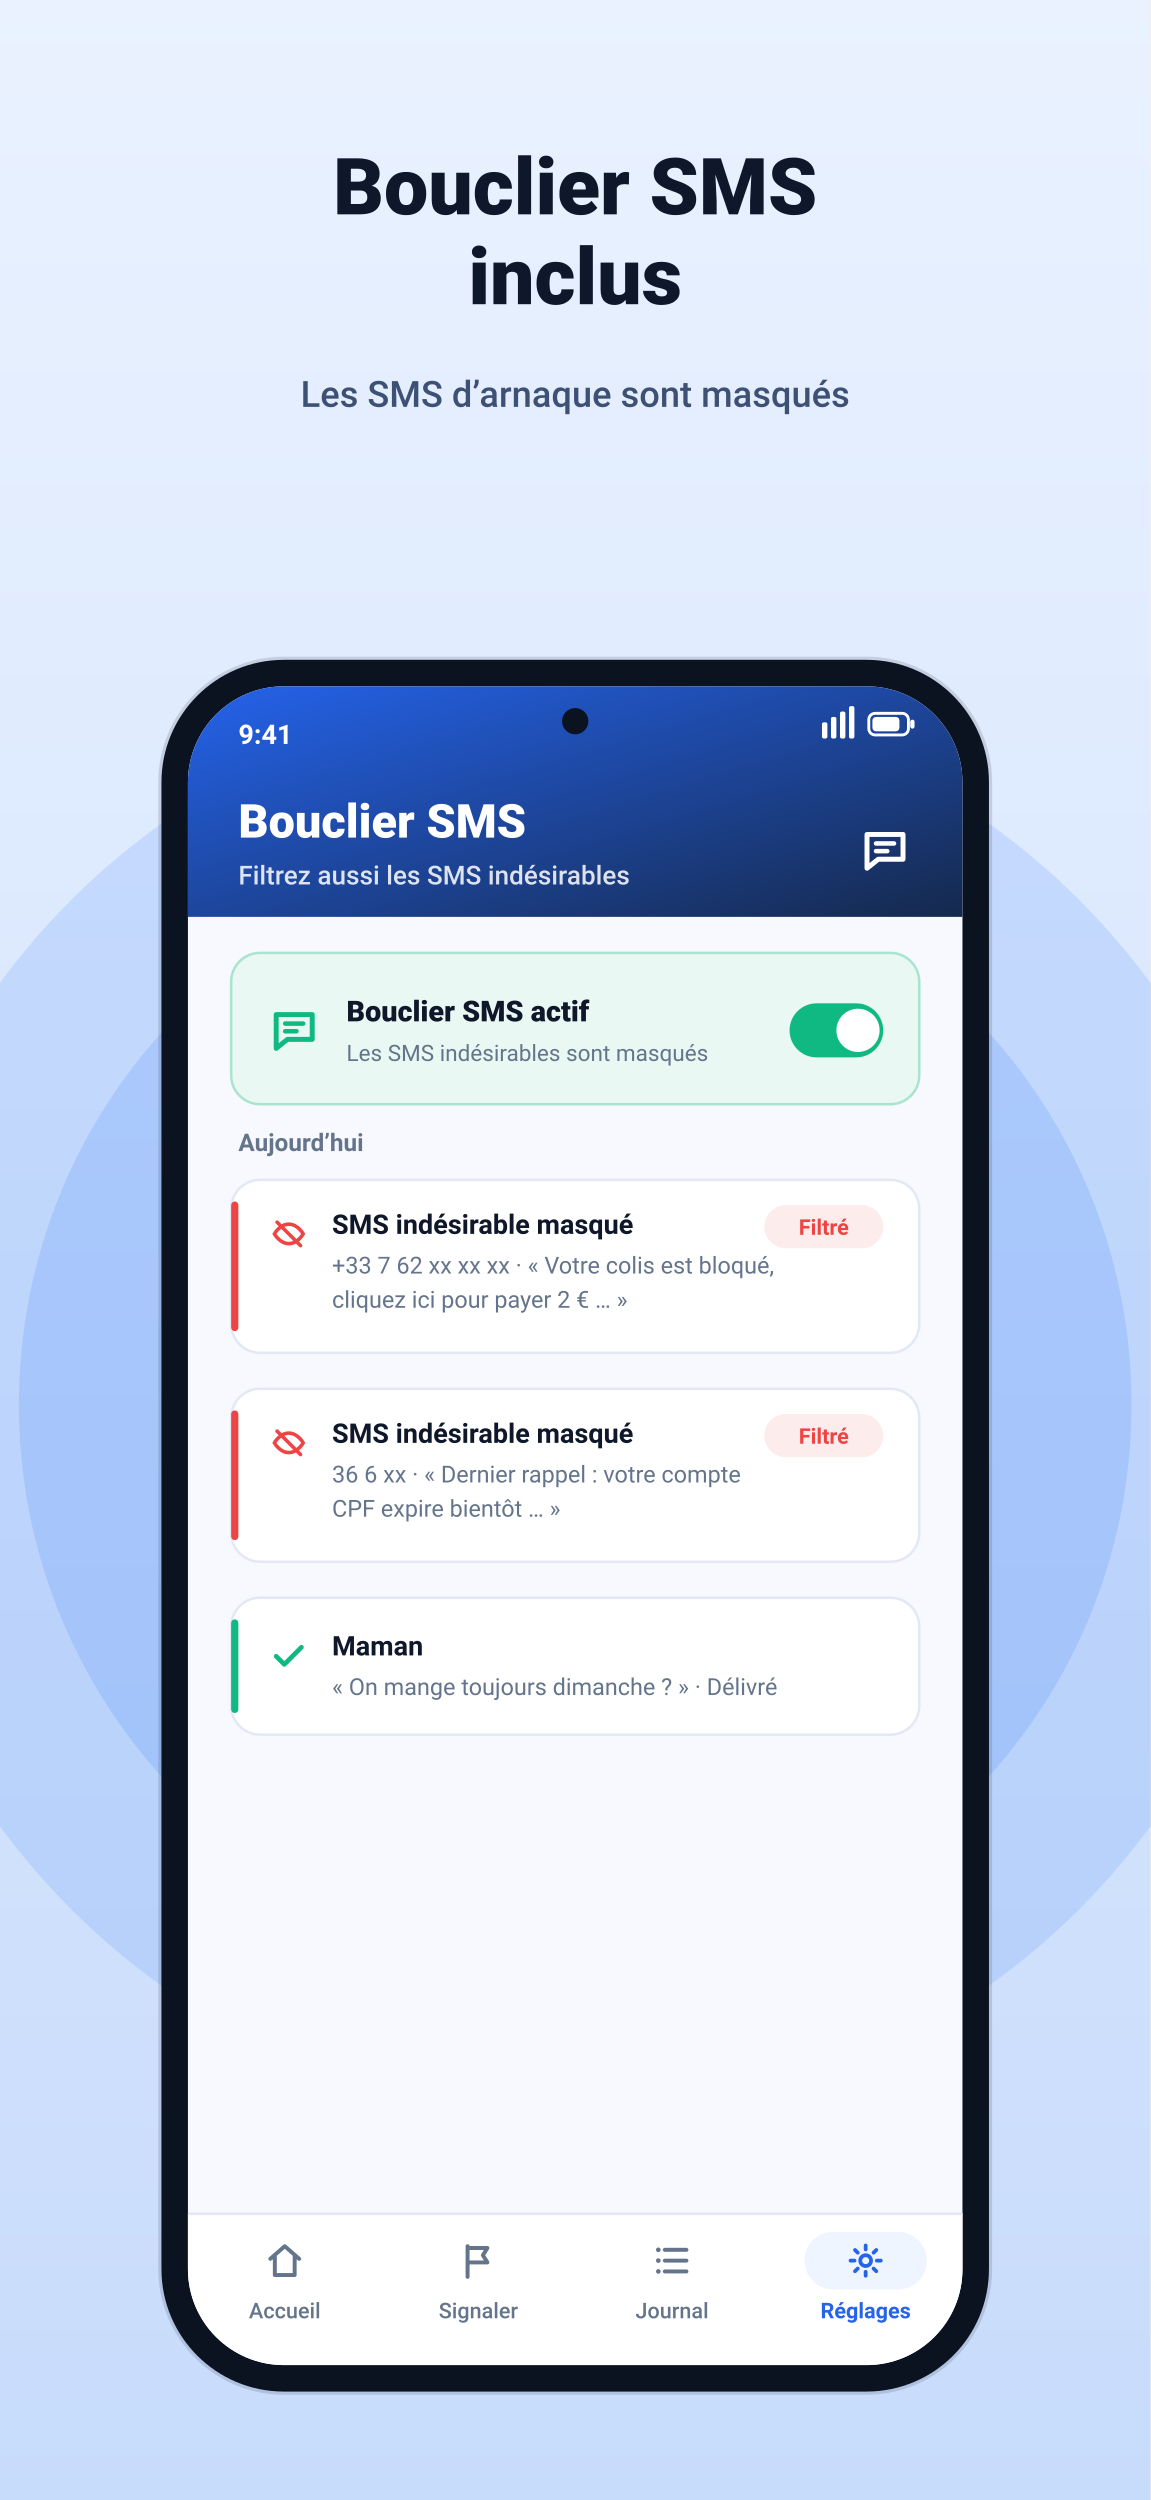
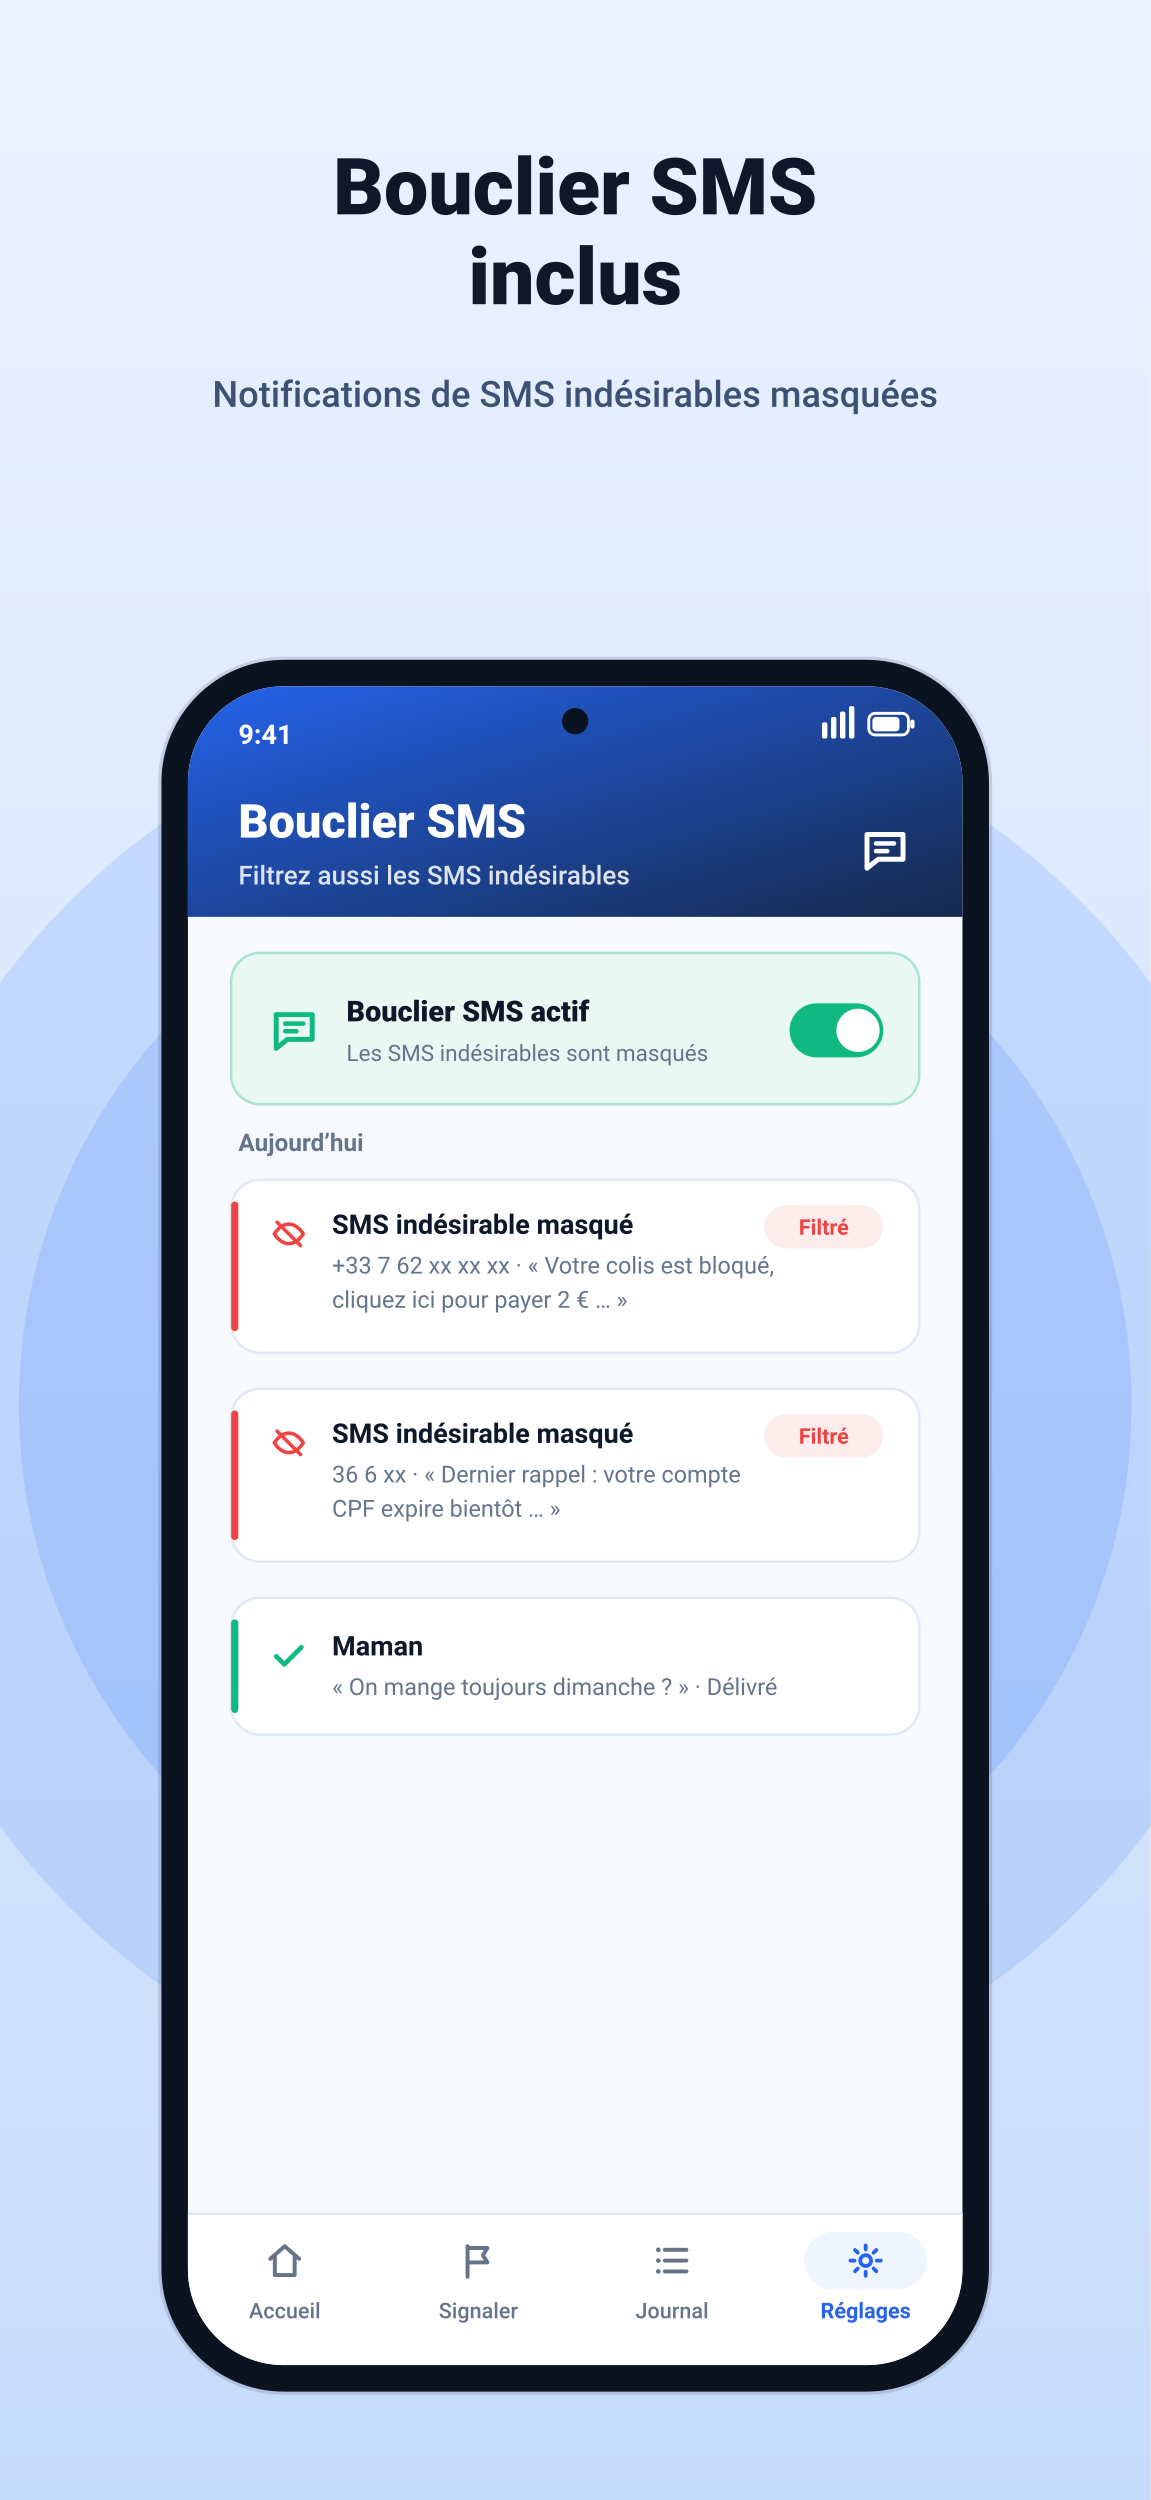
<svg xmlns="http://www.w3.org/2000/svg" width="1080" height="2347" viewBox="0 0 1080 2347">
  <defs>
    <linearGradient id="hdr" x1="0" y1="0" x2="1" y2="1">
      <stop offset="0" stop-color="#2563EB" />
      <stop offset="1" stop-color="#15294D" />
    </linearGradient>
    <linearGradient id="call" x1="0" y1="0" x2="0" y2="1">
      <stop offset="0" stop-color="#1E3A6E" />
      <stop offset="1" stop-color="#101F3C" />
    </linearGradient>
    <linearGradient id="gauge" x1="0" y1="0" x2="1" y2="0">
      <stop offset="0" stop-color="#F59E0B" />
      <stop offset="1" stop-color="#EF4444" />
    </linearGradient>
    <linearGradient id="bgLight" x1="0" y1="0" x2="0" y2="1">
      <stop offset="0" stop-color="#EAF2FF" />
      <stop offset="1" stop-color="#C7DBFB" />
    </linearGradient>
    <linearGradient id="bgNight" x1="0" y1="0" x2="1" y2="1">
      <stop offset="0" stop-color="#1B2A4A" />
      <stop offset="1" stop-color="#131F38" />
    </linearGradient>
    <linearGradient id="bgBlue" x1="0" y1="0" x2="1" y2="1">
      <stop offset="0" stop-color="#2563EB" />
      <stop offset="1" stop-color="#1D4ED8" />
    </linearGradient>
  </defs>
  <rect width="1080" height="2347" fill="url(#bgLight)" />
  <circle cx="540" cy="1318.624" r="669.6" fill="#3B82F6" opacity="0.16" />
  <circle cx="540" cy="1318.624" r="522.288" fill="#3B82F6" opacity="0.18" />
  <circle cx="540" cy="1318.624" r="374.976" fill="#3B82F6" opacity="0.20" />
  <text x="540" y="201.24" font-family="'Helvetica Neue', 'Segoe UI', Roboto, Arial, sans-serif" font-size="74" font-weight="800" fill="#0F172A" text-anchor="middle">Bouclier SMS</text>
  <text x="540" y="285.6" font-family="'Helvetica Neue', 'Segoe UI', Roboto, Arial, sans-serif" font-size="74" font-weight="800" fill="#0F172A" text-anchor="middle">inclus</text>
-   <text x="540" y="381.96" font-family="'Helvetica Neue', 'Segoe UI', Roboto, Arial, sans-serif" font-size="34" font-weight="500" fill="#3D5175" text-anchor="middle">Les SMS d’arnaque sont masqués</text>
+   <text x="540" y="381.96" font-family="'Helvetica Neue', 'Segoe UI', Roboto, Arial, sans-serif" font-size="34" font-weight="500" fill="#3D5175" text-anchor="middle">Notifications de SMS indésirables masquées</text>
  <g>
    <rect x="148.57" y="616.45" width="782.86" height="1631.755" rx="117.975" fill="#0F172A" opacity="0.14" />
    <rect x="151.57" y="619.45" width="776.86" height="1625.755" rx="114.975" fill="#0B1220" />
    <clipPath id="scr152x619">
      <rect x="176.43" y="644.31" width="727.141" height="1576.036" rx="90.116" />
    </clipPath>
    <g clip-path="url(#scr152x619)">
      <svg x="176.43" y="644.31" width="727.141" height="1576.036" viewBox="0 0 430 932" preserveAspectRatio="xMidYMin slice">
        <rect width="430" height="932" fill="#F7F9FE" />
        <rect x="0" y="0" width="430" height="128" fill="url(#hdr)" />
        <text x="28" y="32" font-family="'Helvetica Neue', 'Segoe UI', Roboto, Arial, sans-serif" font-size="15" font-weight="600" fill="#FFFFFF" text-anchor="start">9:41</text>
        <g fill="#FFFFFF">
          <rect x="352" y="20" width="3" height="9" rx="1" />
          <rect x="357" y="17" width="3" height="12" rx="1" />
          <rect x="362" y="14" width="3" height="15" rx="1" />
          <rect x="367" y="11" width="3" height="18" rx="1" />
          <rect x="378" y="15" width="22" height="12" rx="3.5" fill="none" stroke="#FFFFFF" stroke-width="1.6" />
          <rect x="380" y="17" width="15" height="8" rx="2" />
          <rect x="401" y="18.5" width="2.4" height="5" rx="1.2" />
        </g>
        <text x="28" y="84" font-family="'Helvetica Neue', 'Segoe UI', Roboto, Arial, sans-serif" font-size="26" font-weight="800" fill="#FFFFFF" text-anchor="start">Bouclier SMS</text>
        <text x="28" y="110" font-family="'Helvetica Neue', 'Segoe UI', Roboto, Arial, sans-serif" font-size="14.5" font-weight="500" fill="#FFFFFF" text-anchor="start" fill-opacity="0.85">Filtrez aussi les SMS indésirables</text>
        <g transform="translate(372,76) scale(1.25)" stroke="#FFFFFF" fill="#FFFFFF">
          <path d="M4 5h16v11H9l-5 4z" fill="none" stroke-width="2.2" stroke-linejoin="round" />
          <path d="M8 9h8M8 12.4h5" stroke-width="2" stroke-linecap="round" />
        </g>
        <rect x="24" y="148" width="382" height="84" rx="16" fill="#E9F8F2" stroke="#A9E4CE" stroke-width="1.4" />
        <g transform="translate(44,176) scale(1.25)" stroke="#10B981" fill="#10B981">
          <path d="M4 5h16v11H9l-5 4z" fill="none" stroke-width="2.2" stroke-linejoin="round" />
          <path d="M8 9h8M8 12.4h5" stroke-width="2" stroke-linecap="round" />
        </g>
        <text x="88" y="186" font-family="'Helvetica Neue', 'Segoe UI', Roboto, Arial, sans-serif" font-size="16" font-weight="800" fill="#0F172A" text-anchor="start">Bouclier SMS actif</text>
        <text x="88" y="208" font-family="'Helvetica Neue', 'Segoe UI', Roboto, Arial, sans-serif" font-size="12.5" font-weight="400" fill="#64748B" text-anchor="start">Les SMS indésirables sont masqués</text>
        <rect x="334" y="176" width="52" height="30" rx="15" fill="#10B981" />
        <circle cx="372" cy="191" r="12" fill="#FFFFFF" />
        <text x="28" y="258" font-family="'Helvetica Neue', 'Segoe UI', Roboto, Arial, sans-serif" font-size="13.5" font-weight="700" fill="#64748B" text-anchor="start">Aujourd’hui</text>
        <rect x="24" y="274" width="382" height="96" rx="16" fill="#FFFFFF" stroke="#E2E8F5" stroke-width="1.4" />
        <rect x="24" y="286" width="4" height="72" rx="2" fill="#EF4444" />
        <g transform="translate(44,292) scale(1)" stroke="#EF4444" fill="#EF4444">
          <path d="M4 12s3-5.4 8-5.4S20 12 20 12s-3 5.4-8 5.4S4 12 4 12z" fill="none" stroke-width="2" />
          <path d="M5.5 5.5l13 13" stroke-width="2" stroke-linecap="round" />
        </g>
        <text x="80" y="304" font-family="'Helvetica Neue', 'Segoe UI', Roboto, Arial, sans-serif" font-size="15" font-weight="700" fill="#0F172A" text-anchor="start">SMS indésirable masqué</text>
        <text x="80" y="326" font-family="'Helvetica Neue', 'Segoe UI', Roboto, Arial, sans-serif" font-size="13" font-weight="400" fill="#64748B" text-anchor="start">+33 7 62 xx xx xx · « Votre colis est bloqué,</text>
        <text x="80" y="345" font-family="'Helvetica Neue', 'Segoe UI', Roboto, Arial, sans-serif" font-size="13" font-weight="400" fill="#64748B" text-anchor="start">cliquez ici pour payer 2 € … »</text>
        <rect x="320" y="288" width="66" height="24" rx="12" fill="#FDECEC" />
        <text x="353" y="304.5" font-family="'Helvetica Neue', 'Segoe UI', Roboto, Arial, sans-serif" font-size="12" font-weight="700" fill="#EF4444" text-anchor="middle">Filtré</text>
        <rect x="24" y="390" width="382" height="96" rx="16" fill="#FFFFFF" stroke="#E2E8F5" stroke-width="1.4" />
        <rect x="24" y="402" width="4" height="72" rx="2" fill="#EF4444" />
        <g transform="translate(44,408) scale(1)" stroke="#EF4444" fill="#EF4444">
          <path d="M4 12s3-5.4 8-5.4S20 12 20 12s-3 5.4-8 5.4S4 12 4 12z" fill="none" stroke-width="2" />
          <path d="M5.5 5.5l13 13" stroke-width="2" stroke-linecap="round" />
        </g>
        <text x="80" y="420" font-family="'Helvetica Neue', 'Segoe UI', Roboto, Arial, sans-serif" font-size="15" font-weight="700" fill="#0F172A" text-anchor="start">SMS indésirable masqué</text>
        <text x="80" y="442" font-family="'Helvetica Neue', 'Segoe UI', Roboto, Arial, sans-serif" font-size="13" font-weight="400" fill="#64748B" text-anchor="start">36 6 xx · « Dernier rappel : votre compte</text>
        <text x="80" y="461" font-family="'Helvetica Neue', 'Segoe UI', Roboto, Arial, sans-serif" font-size="13" font-weight="400" fill="#64748B" text-anchor="start">CPF expire bientôt … »</text>
        <rect x="320" y="404" width="66" height="24" rx="12" fill="#FDECEC" />
        <text x="353" y="420.5" font-family="'Helvetica Neue', 'Segoe UI', Roboto, Arial, sans-serif" font-size="12" font-weight="700" fill="#EF4444" text-anchor="middle">Filtré</text>
        <rect x="24" y="506" width="382" height="76" rx="16" fill="#FFFFFF" stroke="#E2E8F5" stroke-width="1.4" />
        <rect x="24" y="518" width="4" height="52" rx="2" fill="#10B981" />
        <g transform="translate(44,526) scale(1)" stroke="#10B981" fill="#10B981">
          <path d="M5 12.5l4.5 4.5L19 7.5" fill="none" stroke-width="2.6" stroke-linecap="round" stroke-linejoin="round" />
        </g>
        <text x="80" y="538" font-family="'Helvetica Neue', 'Segoe UI', Roboto, Arial, sans-serif" font-size="15" font-weight="700" fill="#0F172A" text-anchor="start">Maman</text>
        <text x="80" y="560" font-family="'Helvetica Neue', 'Segoe UI', Roboto, Arial, sans-serif" font-size="13" font-weight="400" fill="#64748B" text-anchor="start">« On mange toujours dimanche ? » · Délivré</text>
        <rect x="0" y="848" width="430" height="84" fill="#FFFFFF" />
        <line x1="0" y1="848" x2="430" y2="848" stroke="#E2E8F5" stroke-width="1.4" />
        <g transform="translate(41.75,862) scale(1)" stroke="#64748B" fill="#64748B">
          <path d="M4 11l8-7 8 7M6.5 9.8V20h11V9.8" fill="none" stroke-width="2.2" stroke-linecap="round" stroke-linejoin="round" />
        </g>
        <text x="53.75" y="906" font-family="'Helvetica Neue', 'Segoe UI', Roboto, Arial, sans-serif" font-size="12" font-weight="500" fill="#64748B" text-anchor="middle">Accueil</text>
        <g transform="translate(149.25,862) scale(1)" stroke="#64748B" fill="#64748B">
          <path d="M6 21V4m0 1h11l-2.5 4L17 13H6" fill="none" stroke-width="2.2" stroke-linecap="round" stroke-linejoin="round" />
        </g>
        <text x="161.25" y="906" font-family="'Helvetica Neue', 'Segoe UI', Roboto, Arial, sans-serif" font-size="12" font-weight="500" fill="#64748B" text-anchor="middle">Signaler</text>
        <g transform="translate(256.75,862) scale(1)" stroke="#64748B" fill="#64748B">
          <path d="M8 6h12M8 12h12M8 18h12" stroke-width="2.2" stroke-linecap="round" />
          <circle cx="4.4" cy="6" r="1.3" stroke="none" />
          <circle cx="4.4" cy="12" r="1.3" stroke="none" />
          <circle cx="4.4" cy="18" r="1.3" stroke="none" />
        </g>
        <text x="268.75" y="906" font-family="'Helvetica Neue', 'Segoe UI', Roboto, Arial, sans-serif" font-size="12" font-weight="500" fill="#64748B" text-anchor="middle">Journal</text>
        <rect x="342.25" y="858" width="68" height="32" rx="16" fill="#EFF5FF" />
        <g transform="translate(364.25,862) scale(1)" stroke="#2563EB" fill="#2563EB">
          <circle cx="12" cy="12" r="3" fill="none" stroke-width="2.1" />
          <path d="M12 3.6v2.2M12 18.2v2.2M3.6 12h2.2M18.2 12h2.2M6.1 6.1l1.5 1.5M16.4 16.4l1.5 1.5M6.1 17.9l1.5-1.5M16.4 7.6l1.5-1.5" stroke-width="2.1" stroke-linecap="round" />
        </g>
        <text x="376.25" y="906" font-family="'Helvetica Neue', 'Segoe UI', Roboto, Arial, sans-serif" font-size="12" font-weight="700" fill="#2563EB" text-anchor="middle">Réglages</text>
      </svg>
    </g>
    <circle cx="540" cy="677.031" r="12.361" fill="#0B1220" />
  </g>
</svg>
